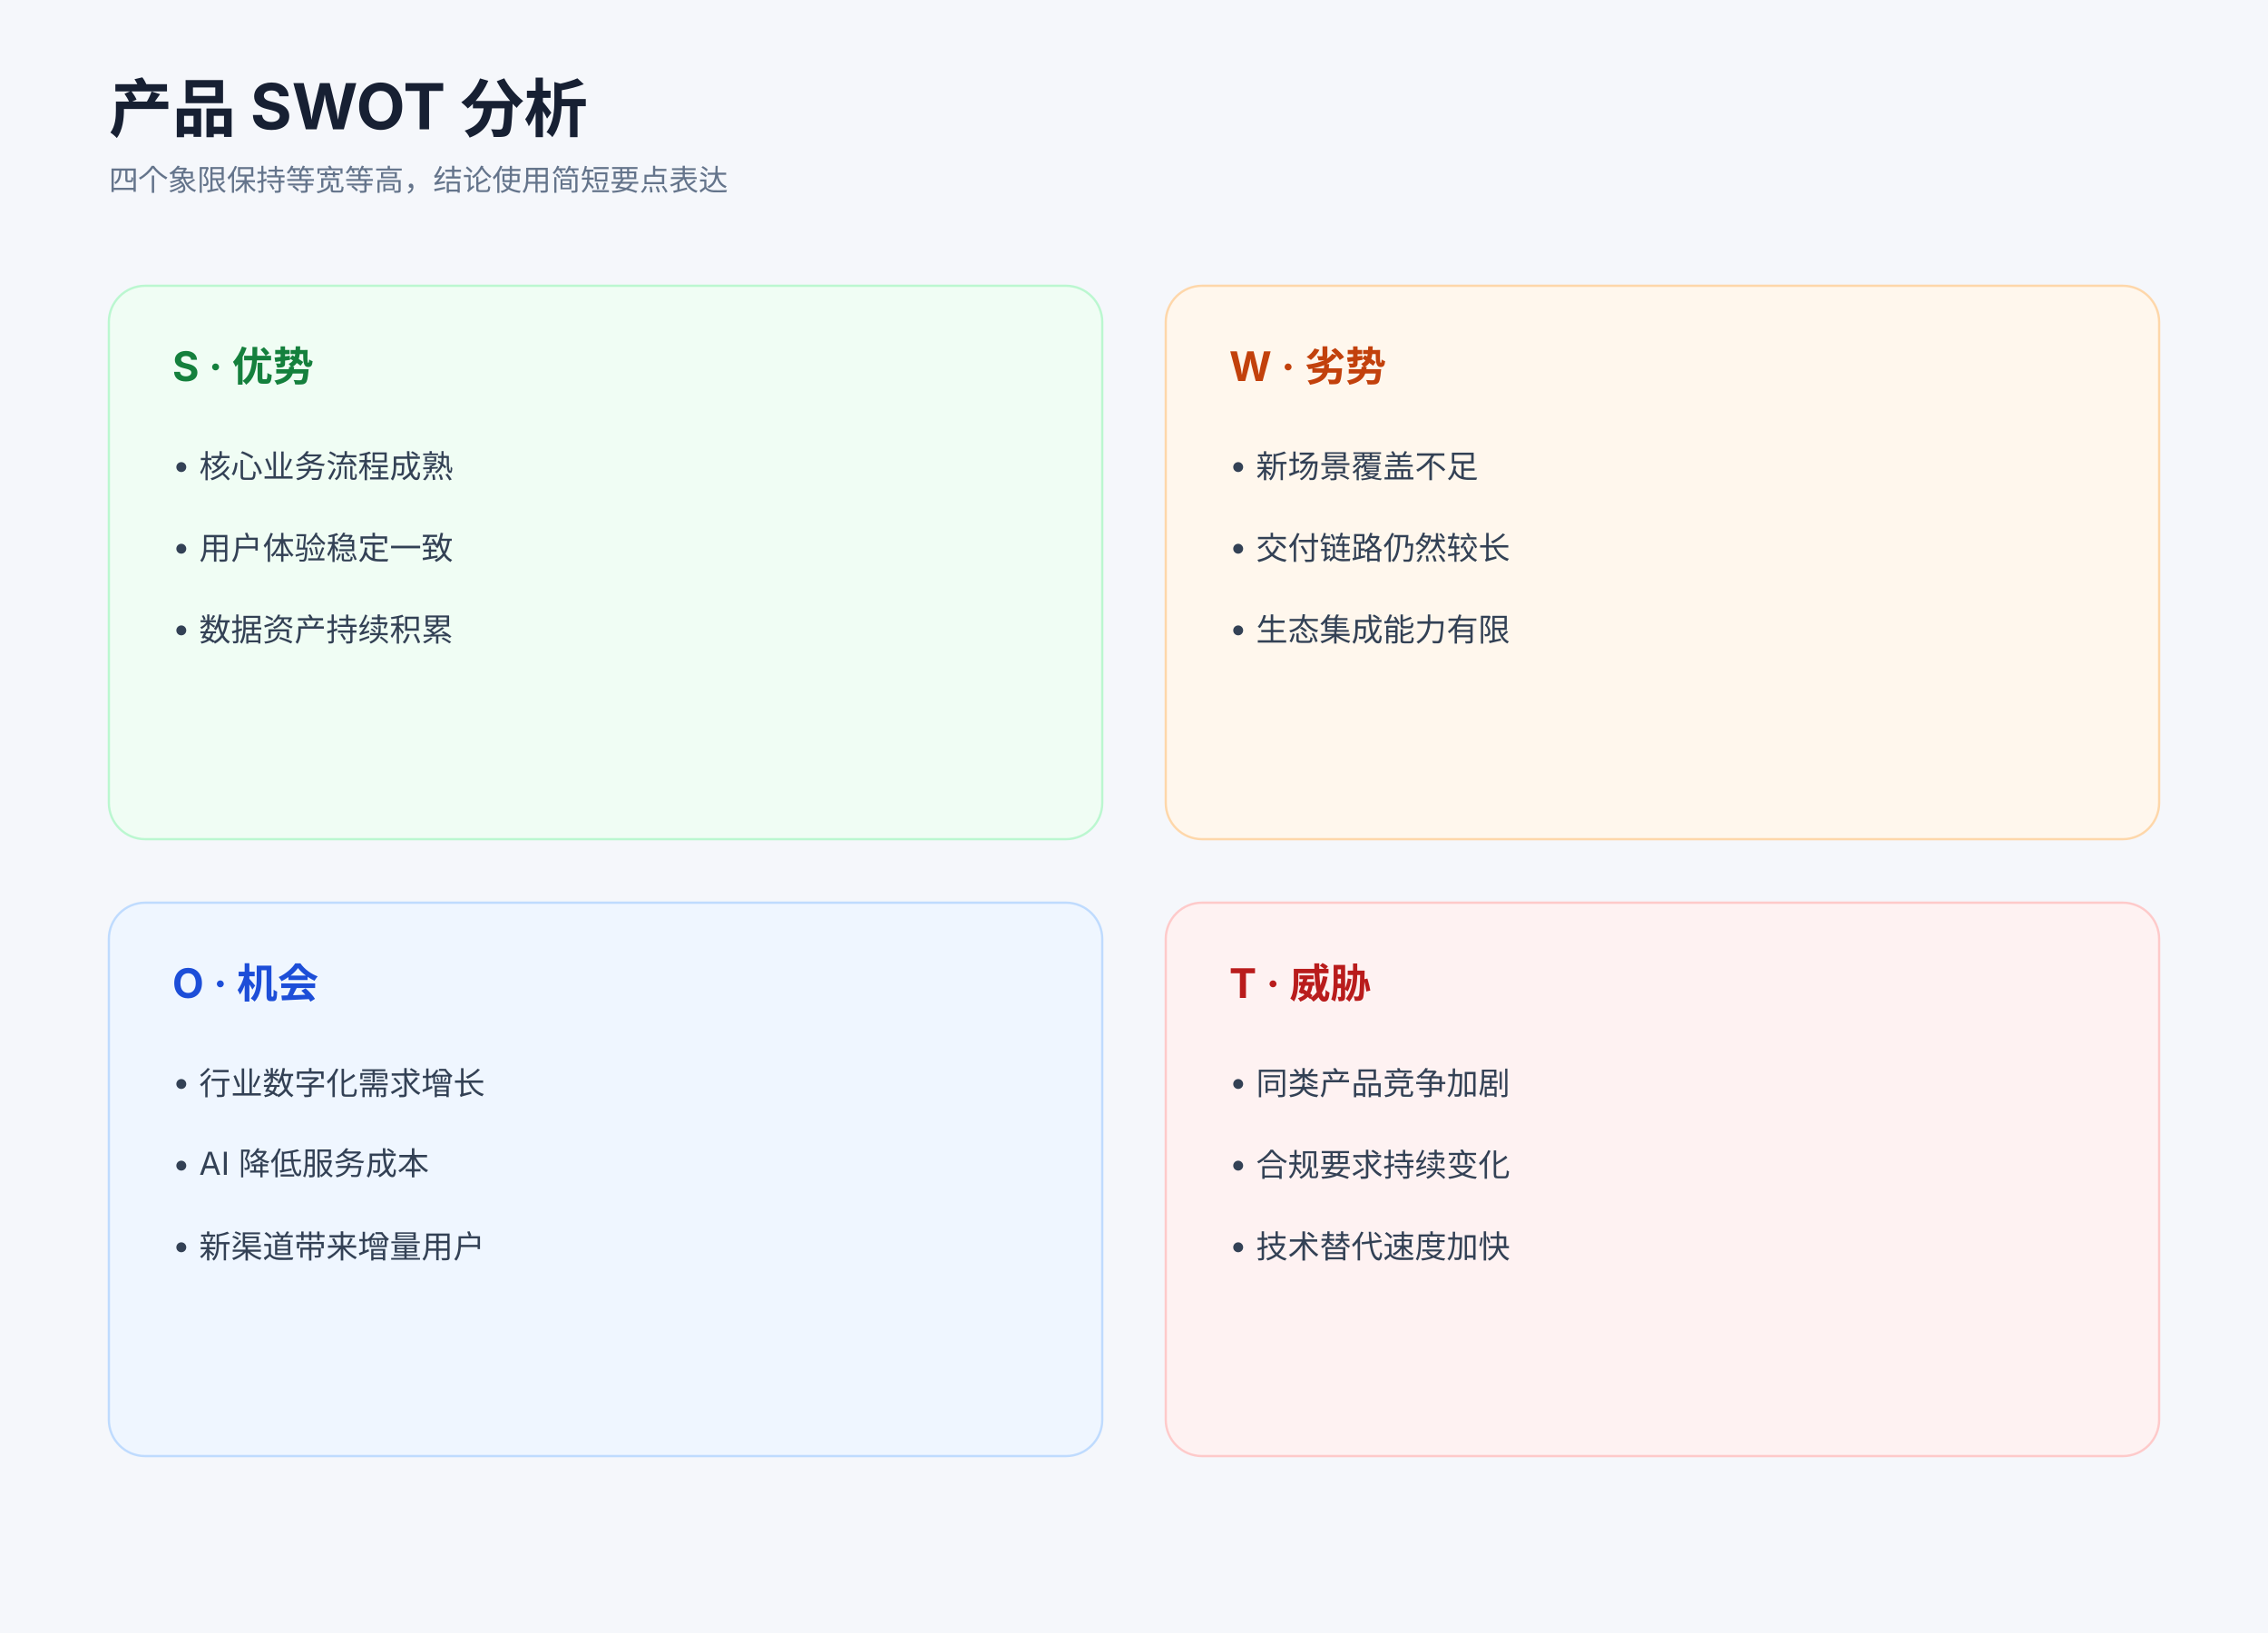
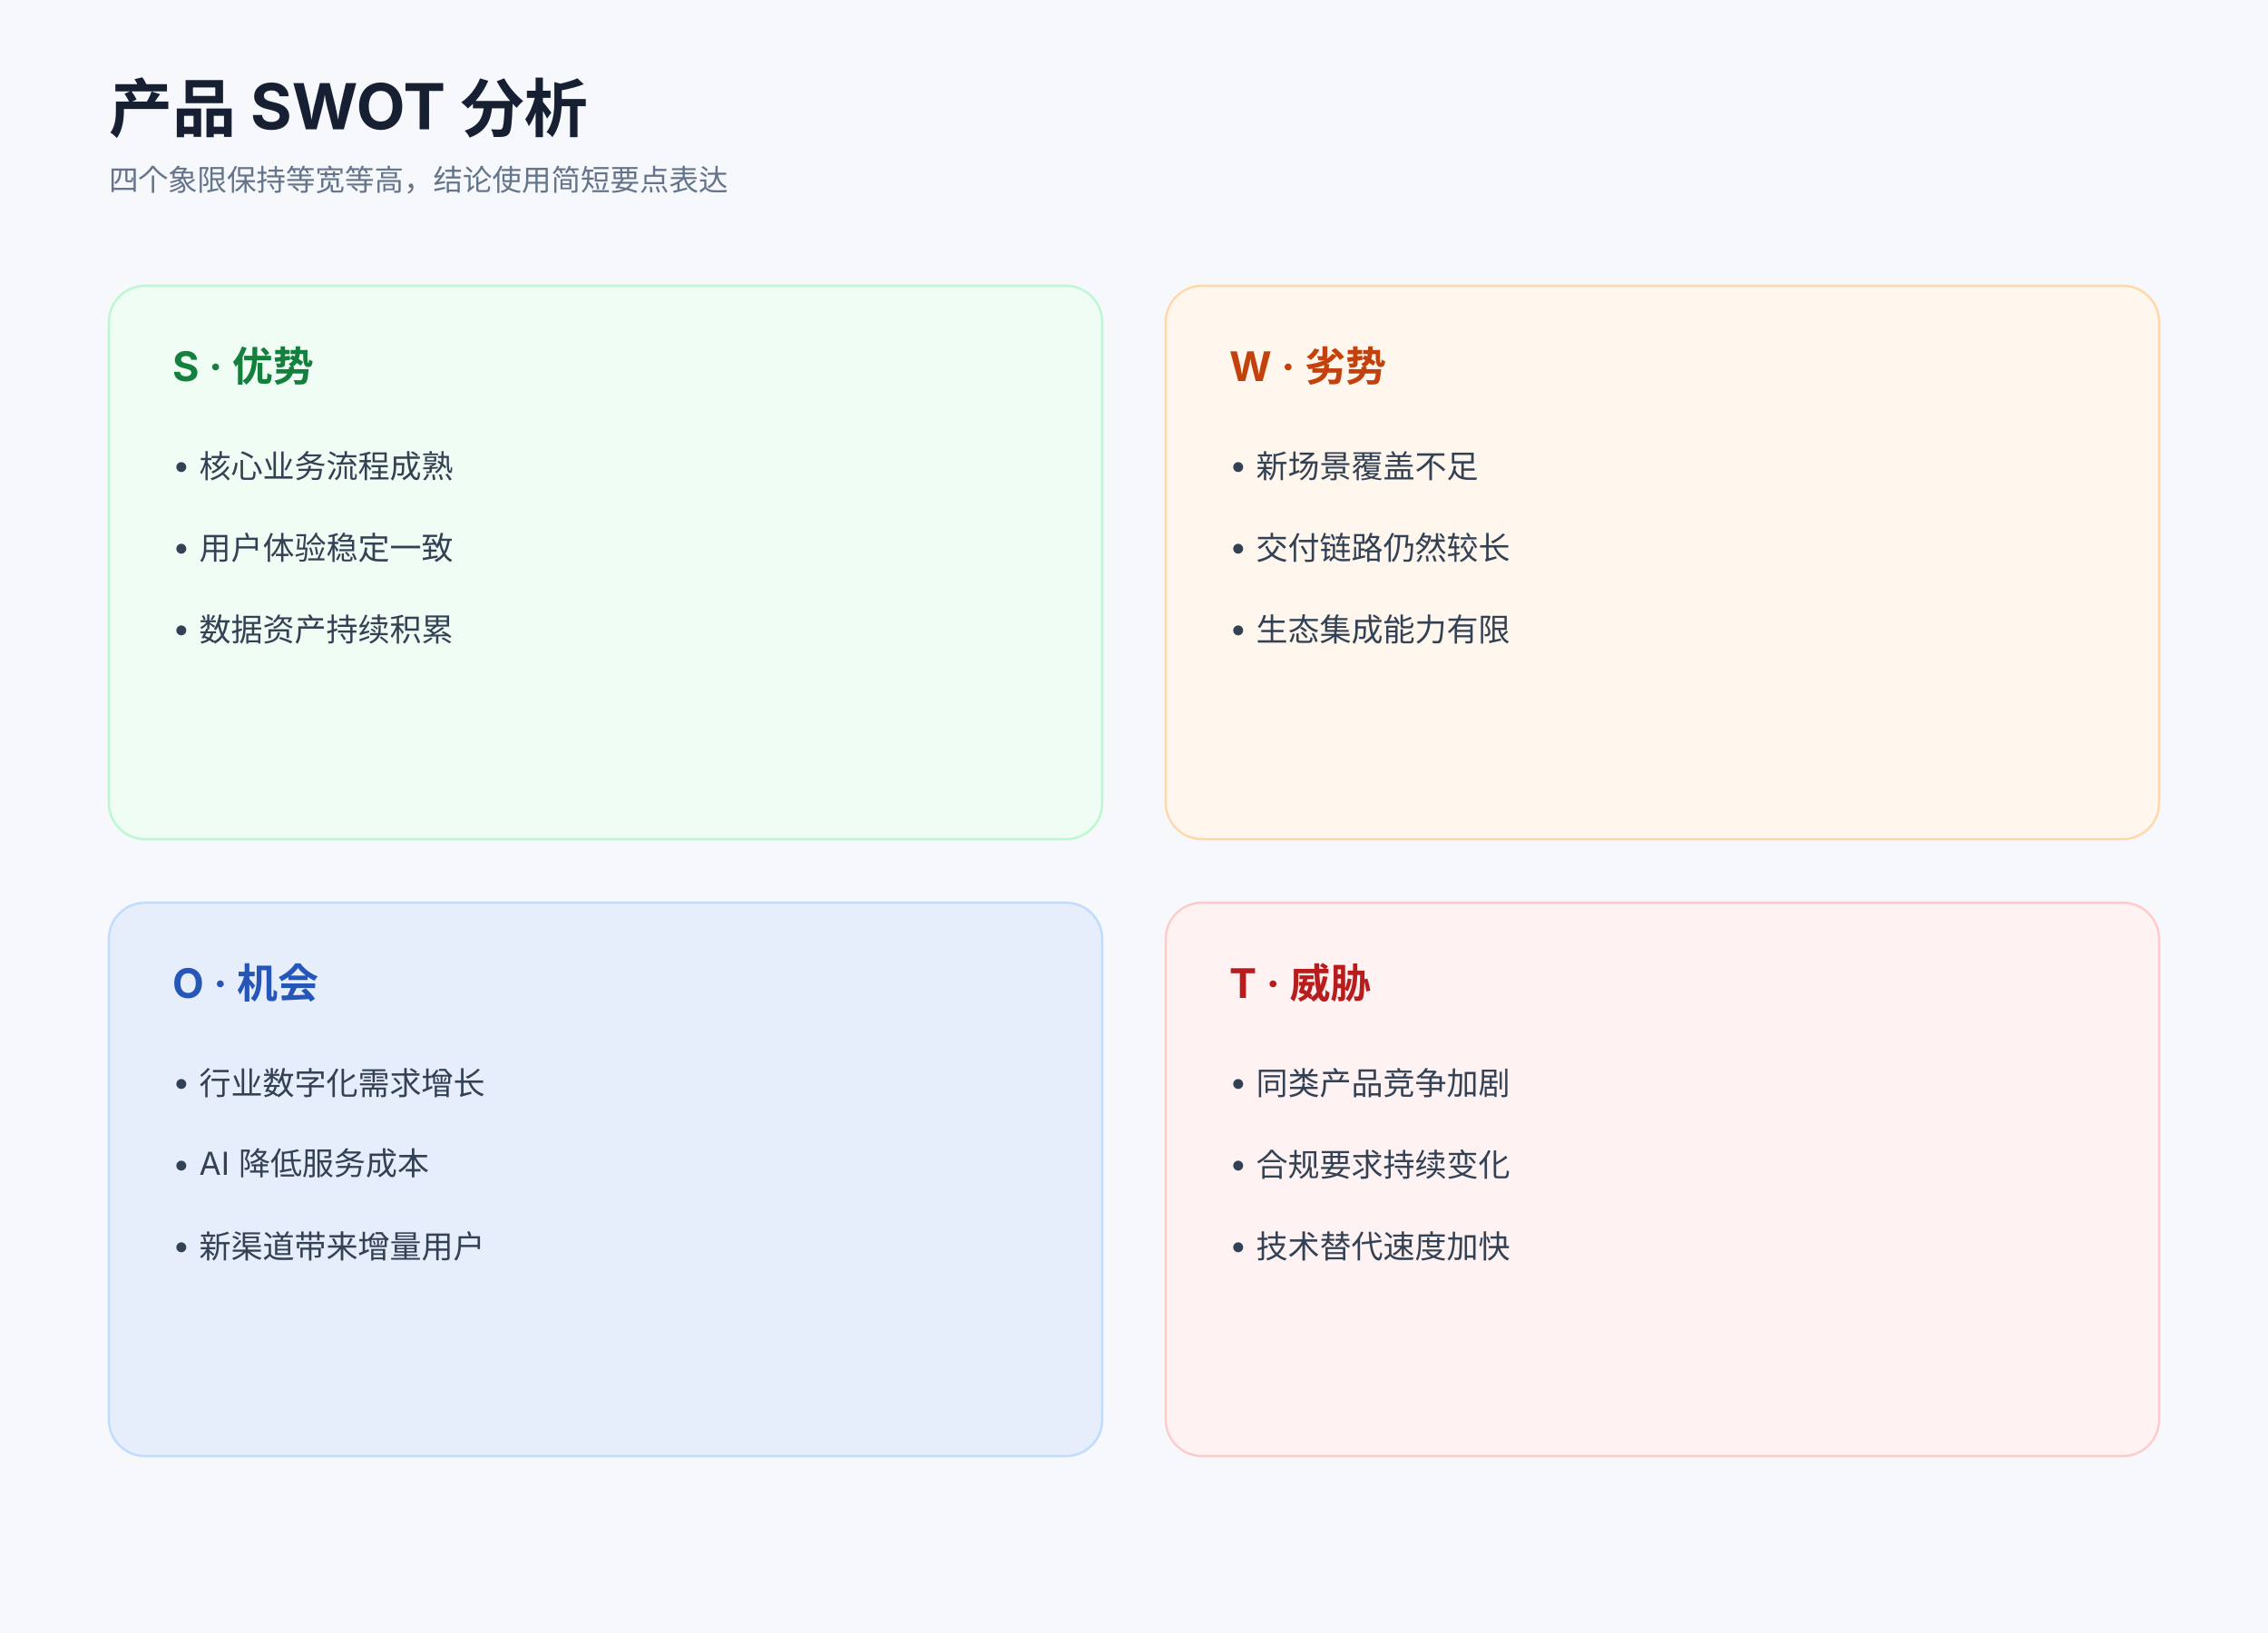
<svg xmlns="http://www.w3.org/2000/svg" width="1000" height="720" viewBox="0 0 1000 720" role="img" aria-labelledby="title desc" font-family="Inter, Noto Sans SC, Microsoft YaHei, Arial, sans-serif">
-   <rect width="1000" height="720" fill="#F5F7FB" />
+   <rect width="1000" height="720" fill="#F6F8FB" />
  <text x="48" y="58" font-size="28" font-weight="700" fill="#172033">产品 SWOT 分析</text>
  <text x="48" y="84" font-size="13" fill="#64748B">四个象限保持等宽等高，结论使用简短要点表达</text>
  <g>
    <rect id="swot-s" data-role="node" x="48" y="126" width="438" height="244" rx="16" fill="#F0FDF4" stroke="#BBF7D0" />
    <rect id="swot-w" data-role="node" x="514" y="126" width="438" height="244" rx="16" fill="#FFF7ED" stroke="#FED7AA" />
-     <rect id="swot-o" data-role="node" x="48" y="398" width="438" height="244" rx="16" fill="#EFF6FF" stroke="#BFDBFE" />
+     <rect id="swot-o" data-role="node" x="48" y="398" width="438" height="244" rx="16" fill="#E6EDFB" stroke="#BFDBFE" />
    <rect id="swot-t" data-role="node" x="514" y="398" width="438" height="244" rx="16" fill="#FEF2F2" stroke="#FECACA" />
  </g>
  <g font-size="18" font-weight="700">
    <text x="76" y="168" fill="#15803D">S · 优势</text>
    <text x="542" y="168" fill="#C2410C">W · 劣势</text>
-     <text x="76" y="440" fill="#1D4ED8">O · 机会</text>
+     <text x="76" y="440" fill="#2656B8">O · 机会</text>
    <text x="542" y="440" fill="#B91C1C">T · 威胁</text>
  </g>
  <g font-size="14" fill="#334155">
    <text x="76" y="210">• 核心业务流程成熟</text>
    <text x="76" y="246">• 用户体验稳定一致</text>
    <text x="76" y="282">• 数据资产持续积累</text>
    <text x="542" y="210">• 新场景覆盖不足</text>
    <text x="542" y="246">• 交付链路仍然较长</text>
    <text x="542" y="282">• 生态集成能力有限</text>
    <text x="76" y="482">• 行业数字化需求增长</text>
    <text x="76" y="518">• AI 降低服务成本</text>
    <text x="76" y="554">• 新渠道带来增量用户</text>
    <text x="542" y="482">• 同类产品竞争加剧</text>
    <text x="542" y="518">• 合规要求持续变化</text>
    <text x="542" y="554">• 技术替代速度加快</text>
  </g>
</svg>
